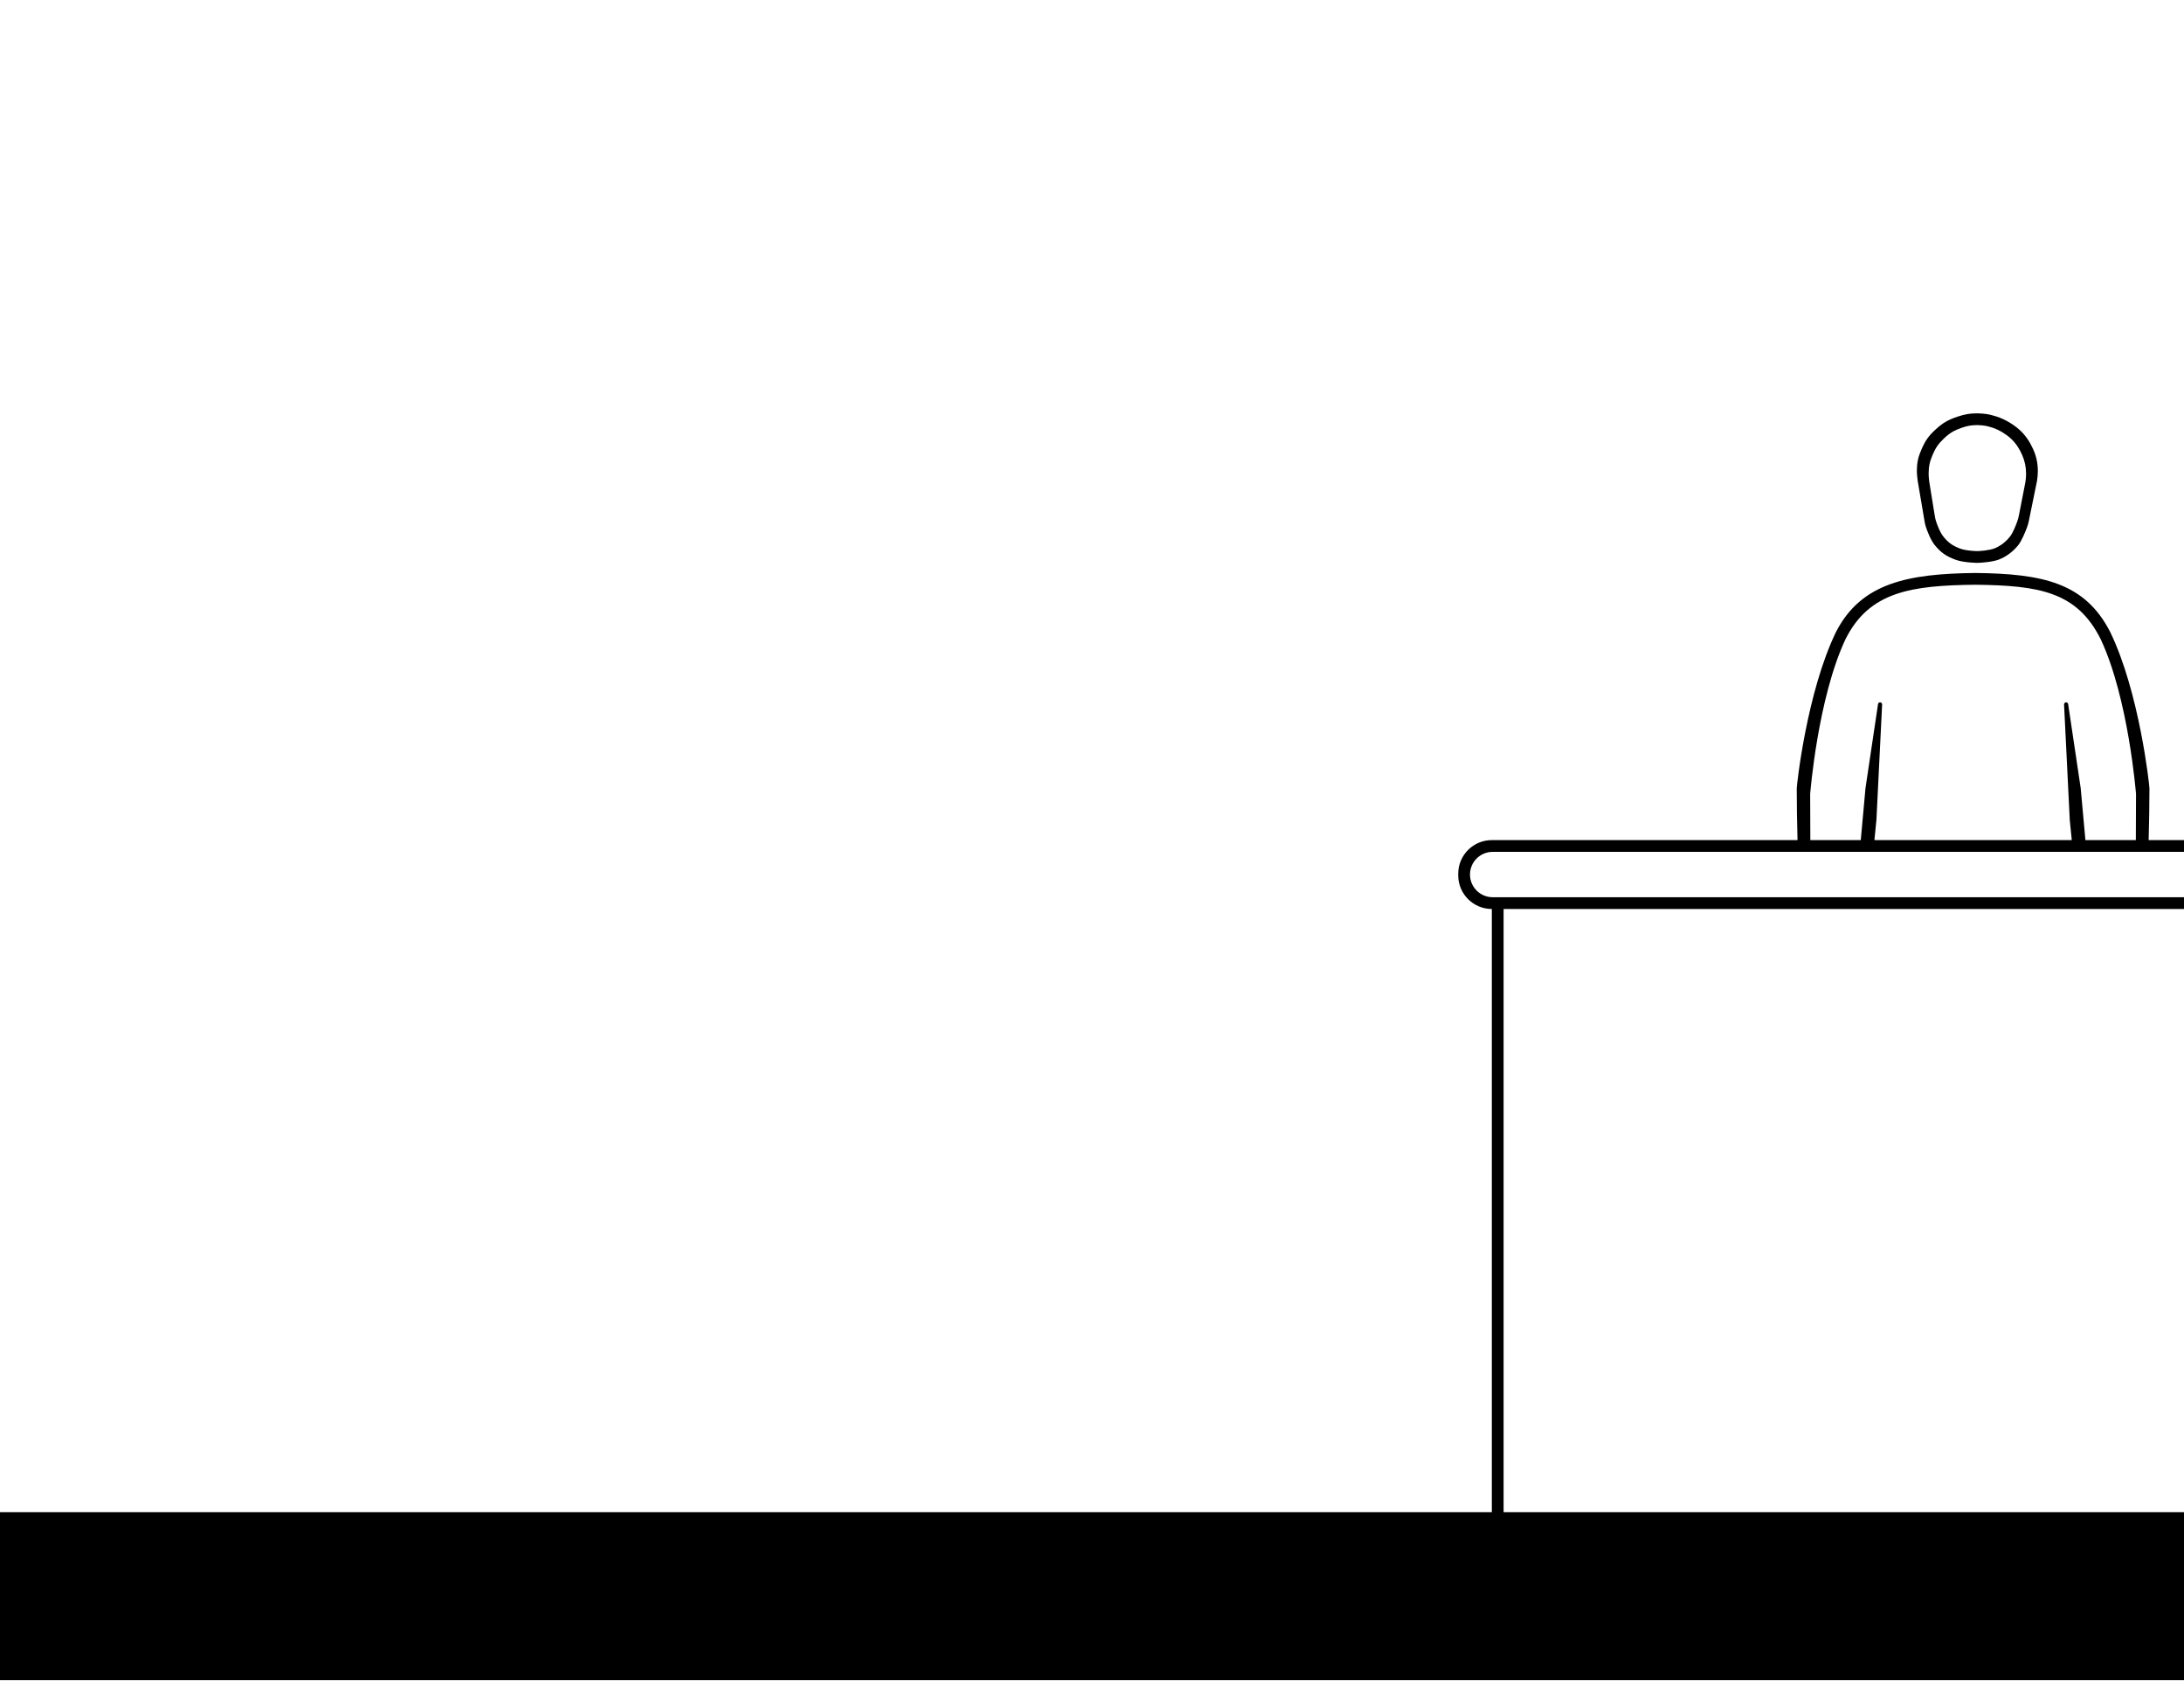
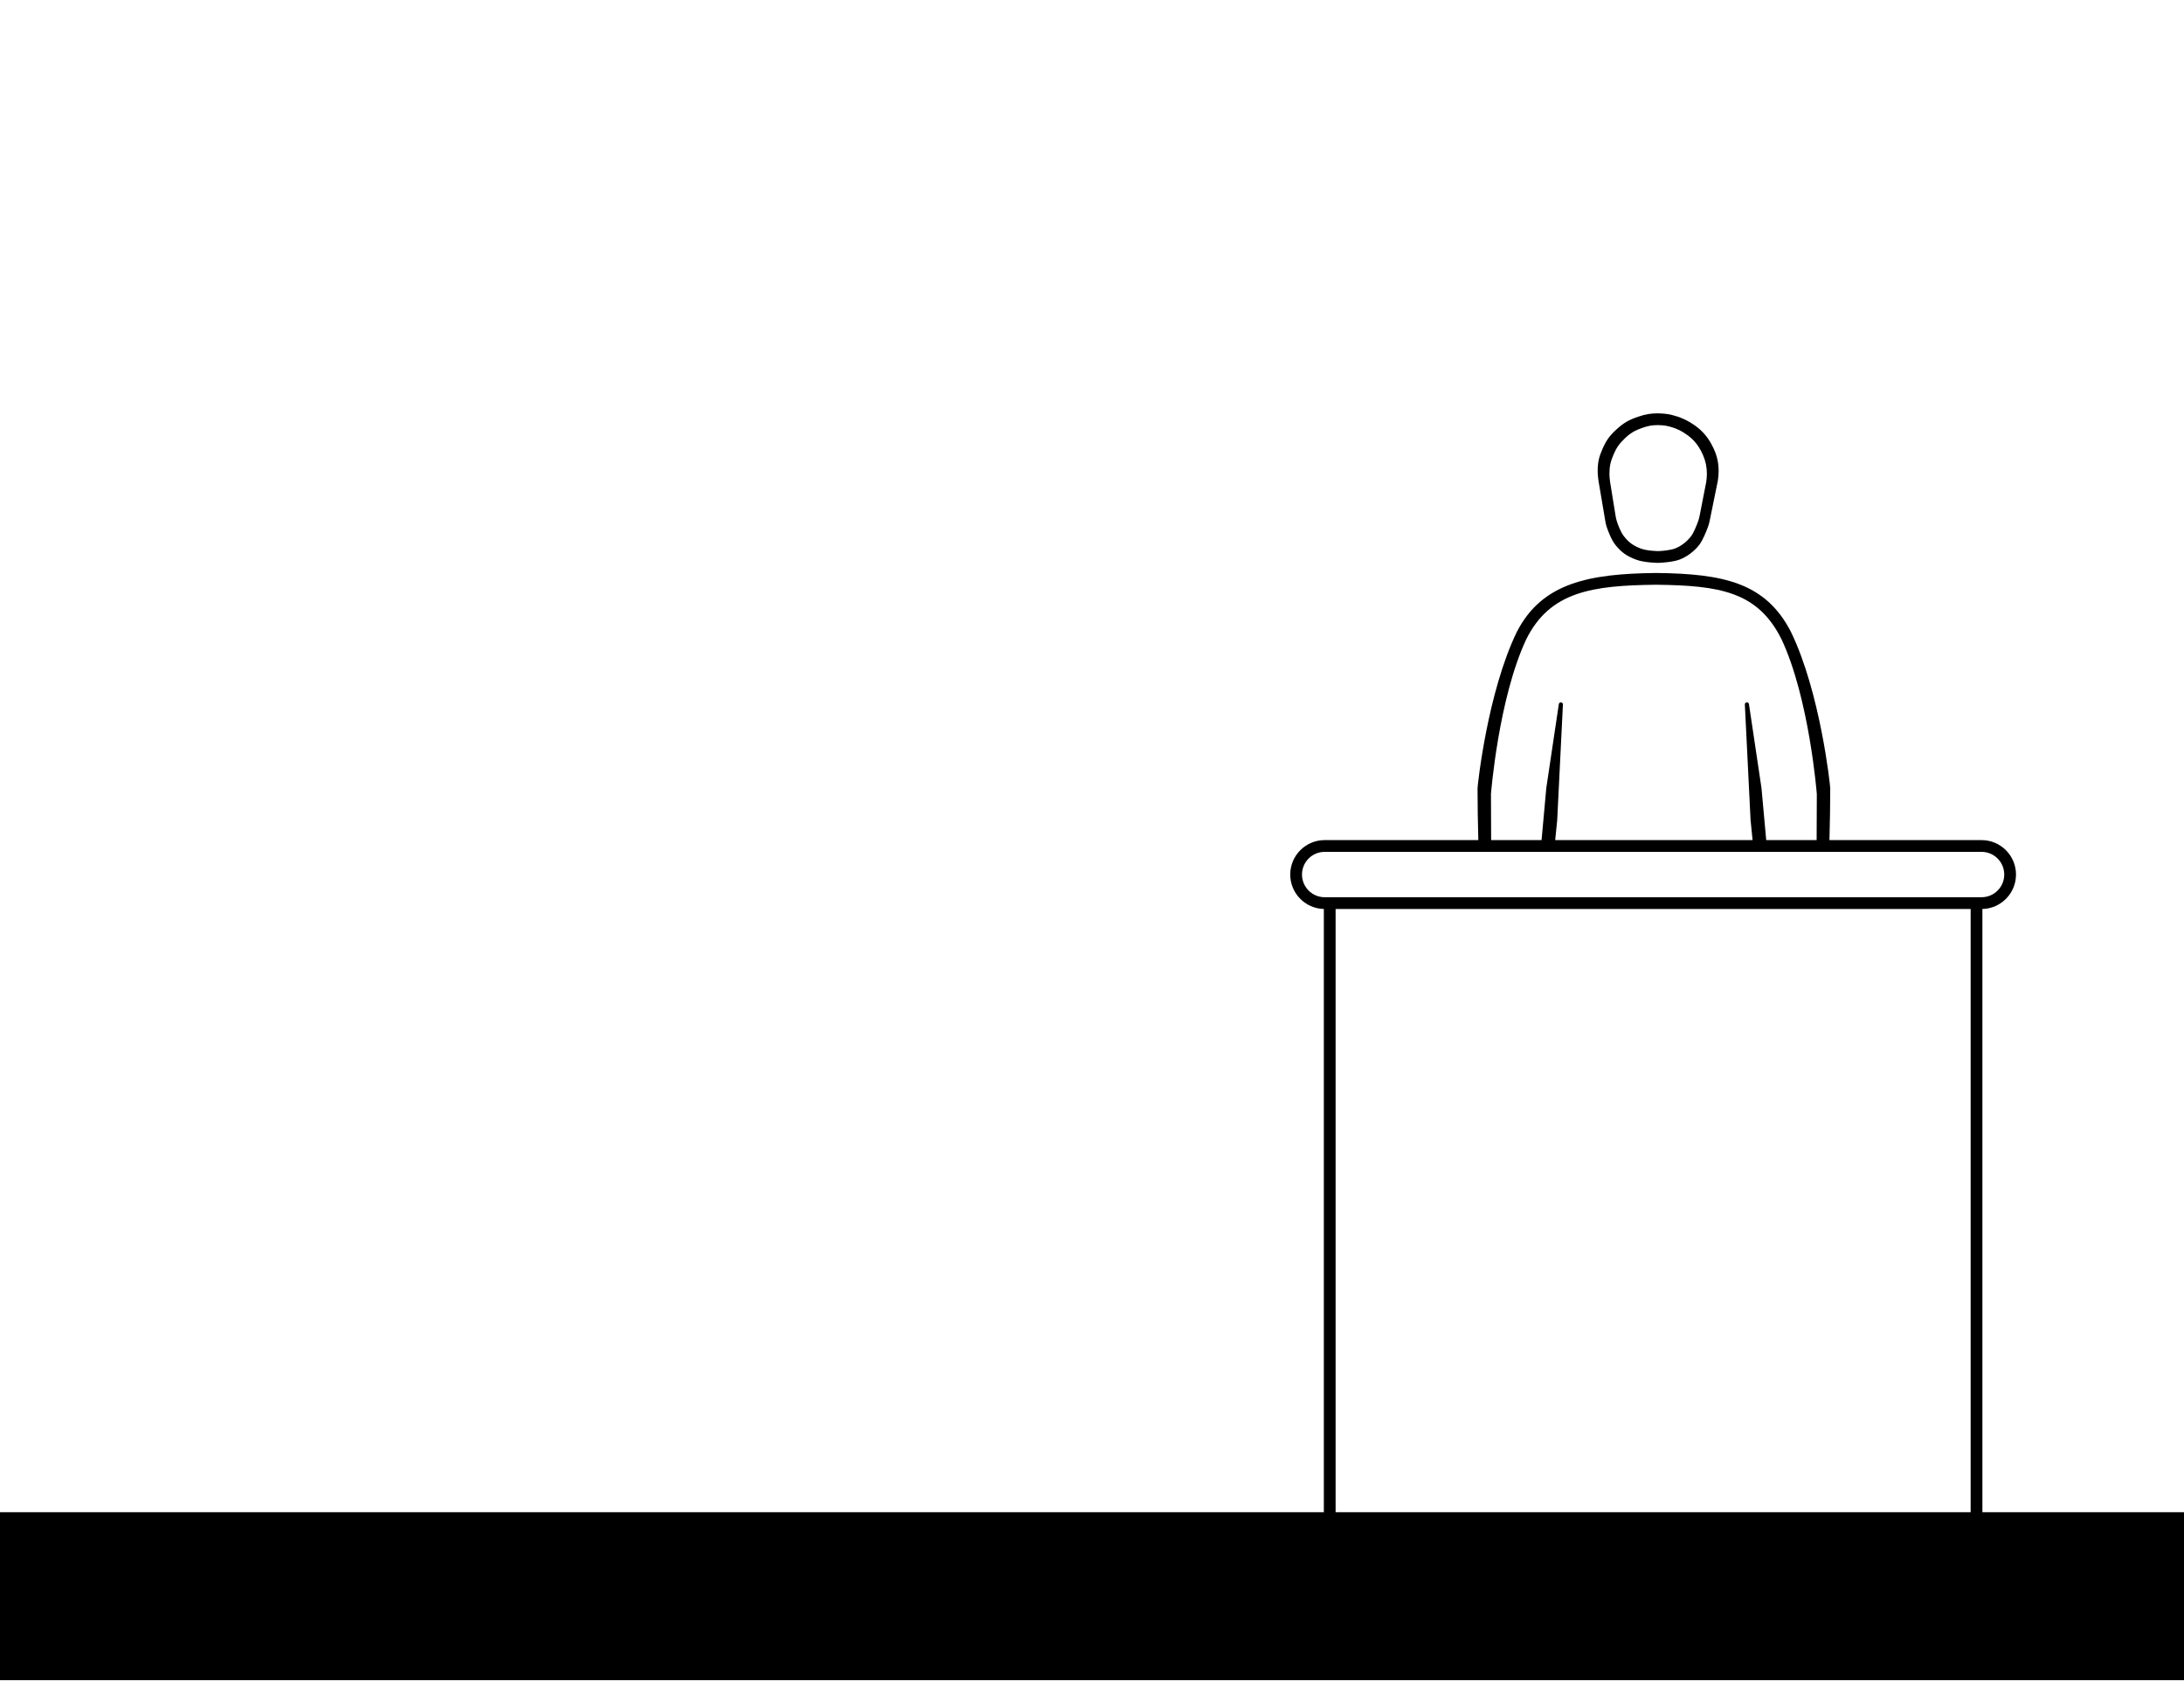
<svg xmlns="http://www.w3.org/2000/svg" width="1300" height="1000" viewBox="0 0 1300 1000" fill="none">
-   <path fill-rule="evenodd" clip-rule="evenodd" d="M1177 335C1178.84 334.996 1185.88 334.494 1189.65 333.086C1194.16 331.402 1198.4 328.149 1201.32 324.473C1203.43 321.821 1205.6 316.437 1206.64 313.644C1207.07 312.468 1207.4 311.256 1207.65 310.027L1212.51 286.194C1212.8 284.411 1213 282.255 1213 280.452C1213 275.669 1212.09 271.437 1210.08 267.054C1208.07 262.671 1205.49 258.822 1201.81 255.57C1198.13 252.318 1193.29 249.522 1188.55 247.945C1183.81 246.479 1181.96 246.167 1177 246C1172.38 246.038 1169.7 246.483 1165.32 247.945C1159.68 249.828 1156.54 251.574 1152.19 255.57C1148.1 259.319 1146.15 262.016 1143.92 267.054C1141.75 271.959 1141.02 275.101 1141 280.452C1140.99 282.702 1141.49 286.194 1141.49 286.194L1145.58 310.348C1145.77 311.47 1146.02 312.579 1146.38 313.658C1147.26 316.288 1149.21 321.489 1151.7 324.511C1155.38 328.977 1158.42 331.007 1163.86 333.086C1168.7 334.931 1177 335 1177 335ZM1177 328C1178.48 327.996 1184.15 327.573 1187.19 326.387C1190.82 324.968 1194.24 322.227 1196.59 319.129C1198.24 316.961 1199.93 312.626 1200.8 310.219C1201.2 309.084 1201.5 307.917 1201.73 306.733L1205.61 286.871C1205.84 285.369 1206 283.552 1206 282.032C1206 278.002 1205.27 274.436 1203.65 270.742C1202.03 267.048 1199.95 263.805 1196.99 261.065C1194.02 258.324 1190.12 255.968 1186.3 254.639C1182.49 253.403 1181 253.141 1177 253C1173.27 253.032 1171.12 253.407 1167.59 254.639C1163.05 256.226 1160.52 257.697 1157.01 261.065C1153.72 264.224 1152.15 266.496 1150.35 270.742C1148.6 274.876 1148.02 277.523 1148 282.032C1147.99 283.928 1148.39 286.871 1148.39 286.871L1151.66 307.026C1151.83 308.105 1152.06 309.171 1152.4 310.21C1153.14 312.481 1154.67 316.687 1156.62 319.161C1159.59 322.925 1162.03 324.635 1166.42 326.387C1170.31 327.942 1177 328 1177 328Z" fill="black" />
-   <path fill-rule="evenodd" clip-rule="evenodd" d="M1279.43 469.162C1279.43 467.5 1273.52 412.034 1256 376C1240.95 346.825 1215.94 341.455 1175.82 341.021C1135.76 341.463 1107.96 346.849 1092.92 376C1075.39 412.034 1069.49 467.5 1069.49 469.162C1069.49 478.945 1069.67 489.502 1069.95 500H888C876.954 500 868 508.954 868 520V521C868 532.046 876.954 541 888 541V900H0V1000H1300V900H895V541H1300V534H888.5C881.044 534 875 527.956 875 520.5C875 513.044 881.044 507 888.5 507H1300V500H1278.96C1279.24 489.502 1279.43 478.945 1279.43 469.162ZM1271.33 500H1241.32L1238.51 469.09L1231.05 419.082C1230.97 418.473 1230.45 418.016 1229.84 418.011C1229.12 418.005 1228.55 418.617 1228.61 419.335L1232 488L1233.2 500H1115.72L1116.92 488L1120.31 419.335C1120.37 418.617 1119.8 418.005 1119.08 418.011C1118.46 418.016 1117.95 418.473 1117.87 419.082L1110.41 469.09L1107.6 500H1077.58L1077.48 472.47H1077.49C1077.49 472.47 1081.93 415.787 1098.47 380.515C1112.67 351.958 1137.85 348.445 1175.82 348.02C1213.55 348.467 1236.3 352.064 1250.45 380.515C1266.99 415.787 1271.43 472.47 1271.43 472.47H1271.44L1271.33 500Z" fill="black" />
+   <path fill-rule="evenodd" clip-rule="evenodd" d="M999.649 333.086C995.88 334.494 988.842 334.996 987 335C987 335 978.699 334.931 973.865 333.086C968.417 331.007 965.382 328.977 961.703 324.511C959.213 321.489 957.265 316.288 956.381 313.658C956.019 312.579 955.77 311.47 955.58 310.348L951.487 286.194C951.487 286.194 950.992 282.702 951 280.452C951.02 275.101 951.746 271.959 953.919 267.054C956.151 262.016 958.104 259.319 962.189 255.57C966.545 251.574 969.684 249.828 975.324 247.945C979.704 246.483 982.376 246.038 987 246C991.963 246.167 993.811 246.479 998.548 247.945C1003.29 249.522 1008.13 252.318 1011.81 255.57C1015.49 258.822 1018.07 262.671 1020.08 267.054C1022.09 271.437 1023 275.669 1023 280.452C1023 282.255 1022.8 284.411 1022.51 286.194L1017.65 310.027C1017.4 311.256 1017.07 312.468 1016.64 313.644C1015.6 316.437 1013.43 321.821 1011.32 324.473C1008.4 328.149 1004.16 331.402 999.649 333.086ZM997.189 326.387C994.153 327.573 988.484 327.996 987 328C987 328 980.313 327.942 976.419 326.387C972.03 324.635 969.585 322.925 966.622 319.161C964.673 316.687 963.137 312.481 962.398 310.21C962.06 309.171 961.831 308.105 961.657 307.026L958.392 286.871C958.392 286.871 957.993 283.928 958 282.032C958.016 277.523 958.601 274.876 960.351 270.742C962.15 266.496 963.722 264.224 967.014 261.065C970.522 257.697 973.051 256.226 977.595 254.639C981.122 253.407 983.275 253.032 987 253C990.998 253.141 992.487 253.403 996.302 254.639C1000.12 255.968 1004.02 258.324 1006.99 261.065C1009.95 263.805 1012.03 267.048 1013.65 270.742C1015.27 274.436 1016 278.002 1016 282.032C1016 283.552 1015.84 285.369 1015.61 286.871L1011.73 306.733C1011.5 307.917 1011.2 309.084 1010.8 310.219C1009.93 312.626 1008.24 316.961 1006.59 319.129C1004.24 322.227 1000.82 324.968 997.189 326.387Z" fill="black" />
+   <path fill-rule="evenodd" clip-rule="evenodd" d="M1066 376C1083.52 412.035 1089.43 467.5 1089.43 469.163C1089.43 478.946 1089.24 489.502 1088.96 500H1179.5C1190.82 500 1200 509.178 1200 520.5C1200 531.655 1191.09 540.729 1180 540.994V900H1300V1000H0V900H788V540.994C776.909 540.729 768 531.655 768 520.5C768 509.178 777.178 500 788.5 500H879.954C879.672 489.502 879.49 478.946 879.49 469.163C879.49 467.5 885.392 412.035 902.92 376C917.956 346.849 945.756 341.463 985.817 341.021C1025.94 341.455 1050.95 346.825 1066 376ZM1081.44 472.471L1081.33 500H1051.32L1048.51 469.091L1041.05 419.082C1040.97 418.474 1040.45 418.017 1039.84 418.012C1039.12 418.005 1038.55 418.618 1038.6 419.336L1042 488L1043.2 500H925.716L926.916 488L930.311 419.336C930.367 418.618 929.796 418.005 929.076 418.012C928.463 418.017 927.947 418.474 927.869 419.082L920.406 469.091L917.596 500H887.582L887.476 472.471H887.486C887.486 472.471 891.926 415.787 908.466 380.515C922.667 351.958 947.846 348.446 985.817 348.021C1023.55 348.467 1046.3 352.065 1060.45 380.515C1076.99 415.787 1081.43 472.471 1081.43 472.471H1081.44ZM1173 900V541H795V900H1173ZM788.5 534C781.044 534 775 527.956 775 520.5C775 513.044 781.044 507 788.5 507H1179.5C1186.96 507 1193 513.044 1193 520.5C1193 527.956 1186.96 534 1179.5 534H788.5Z" fill="black" />
</svg>
